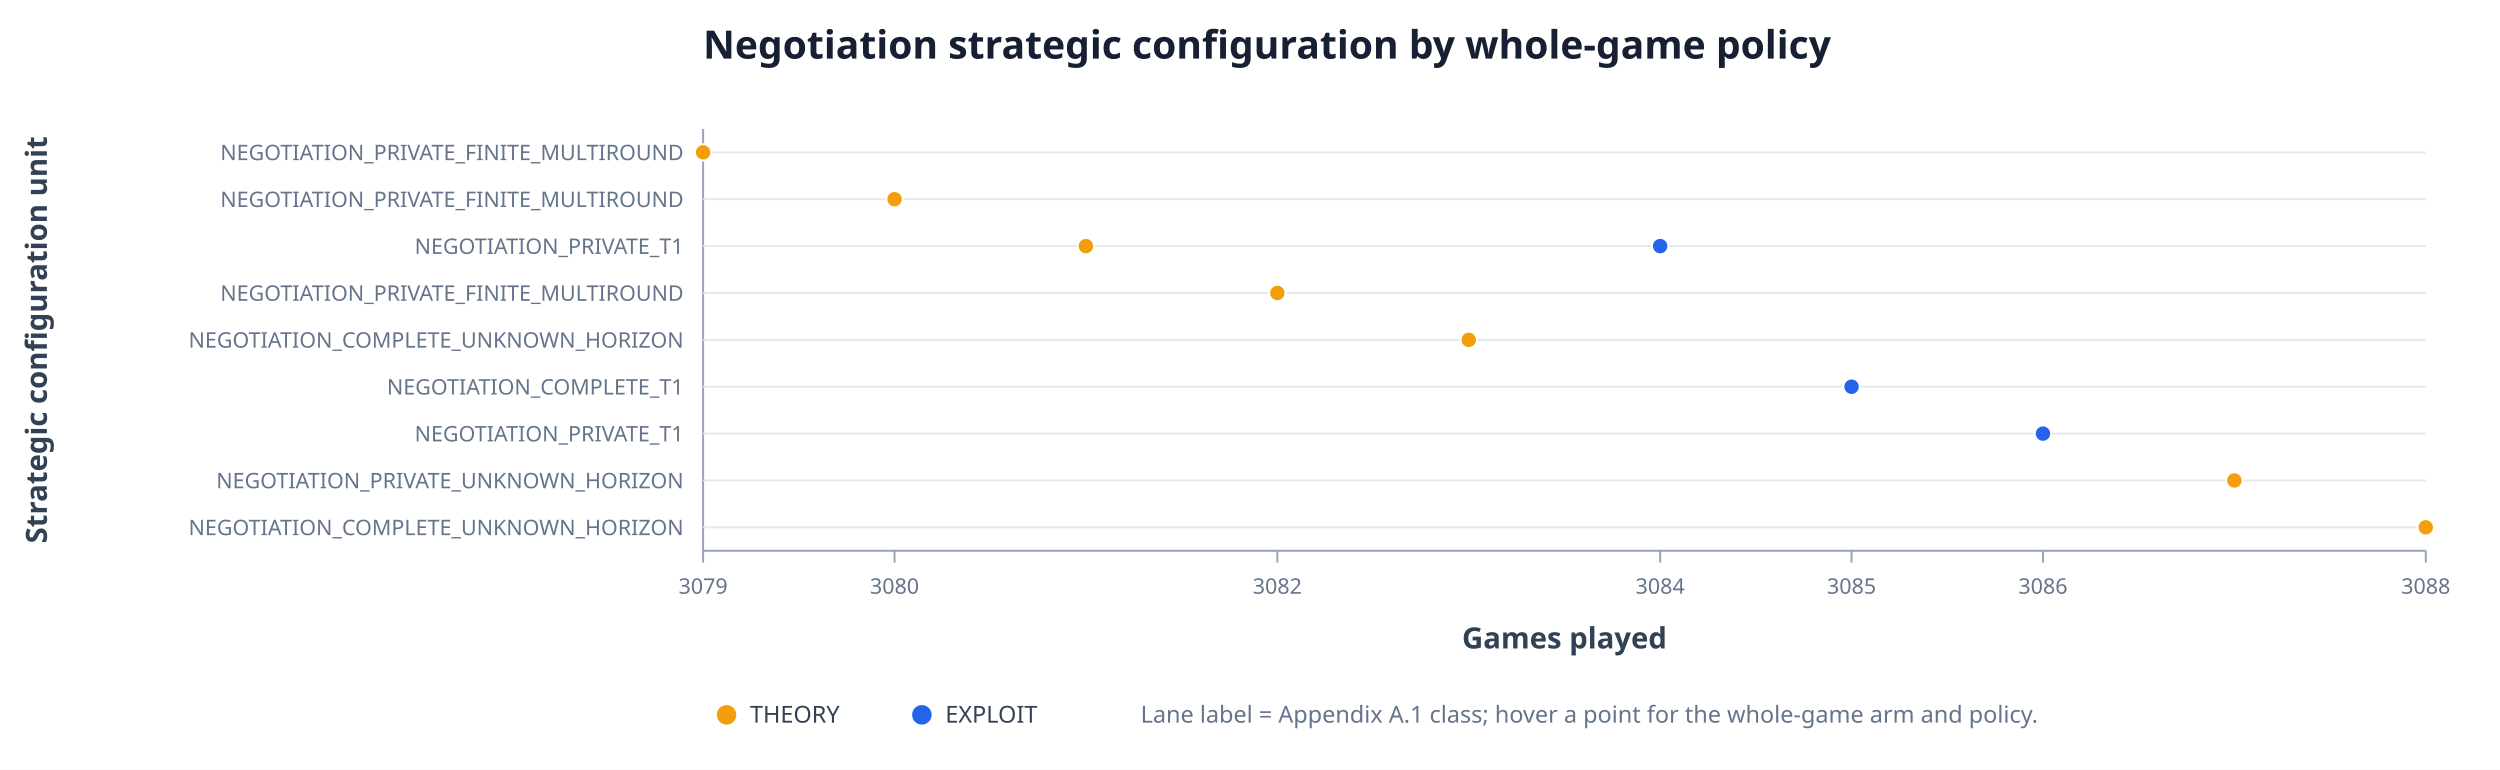
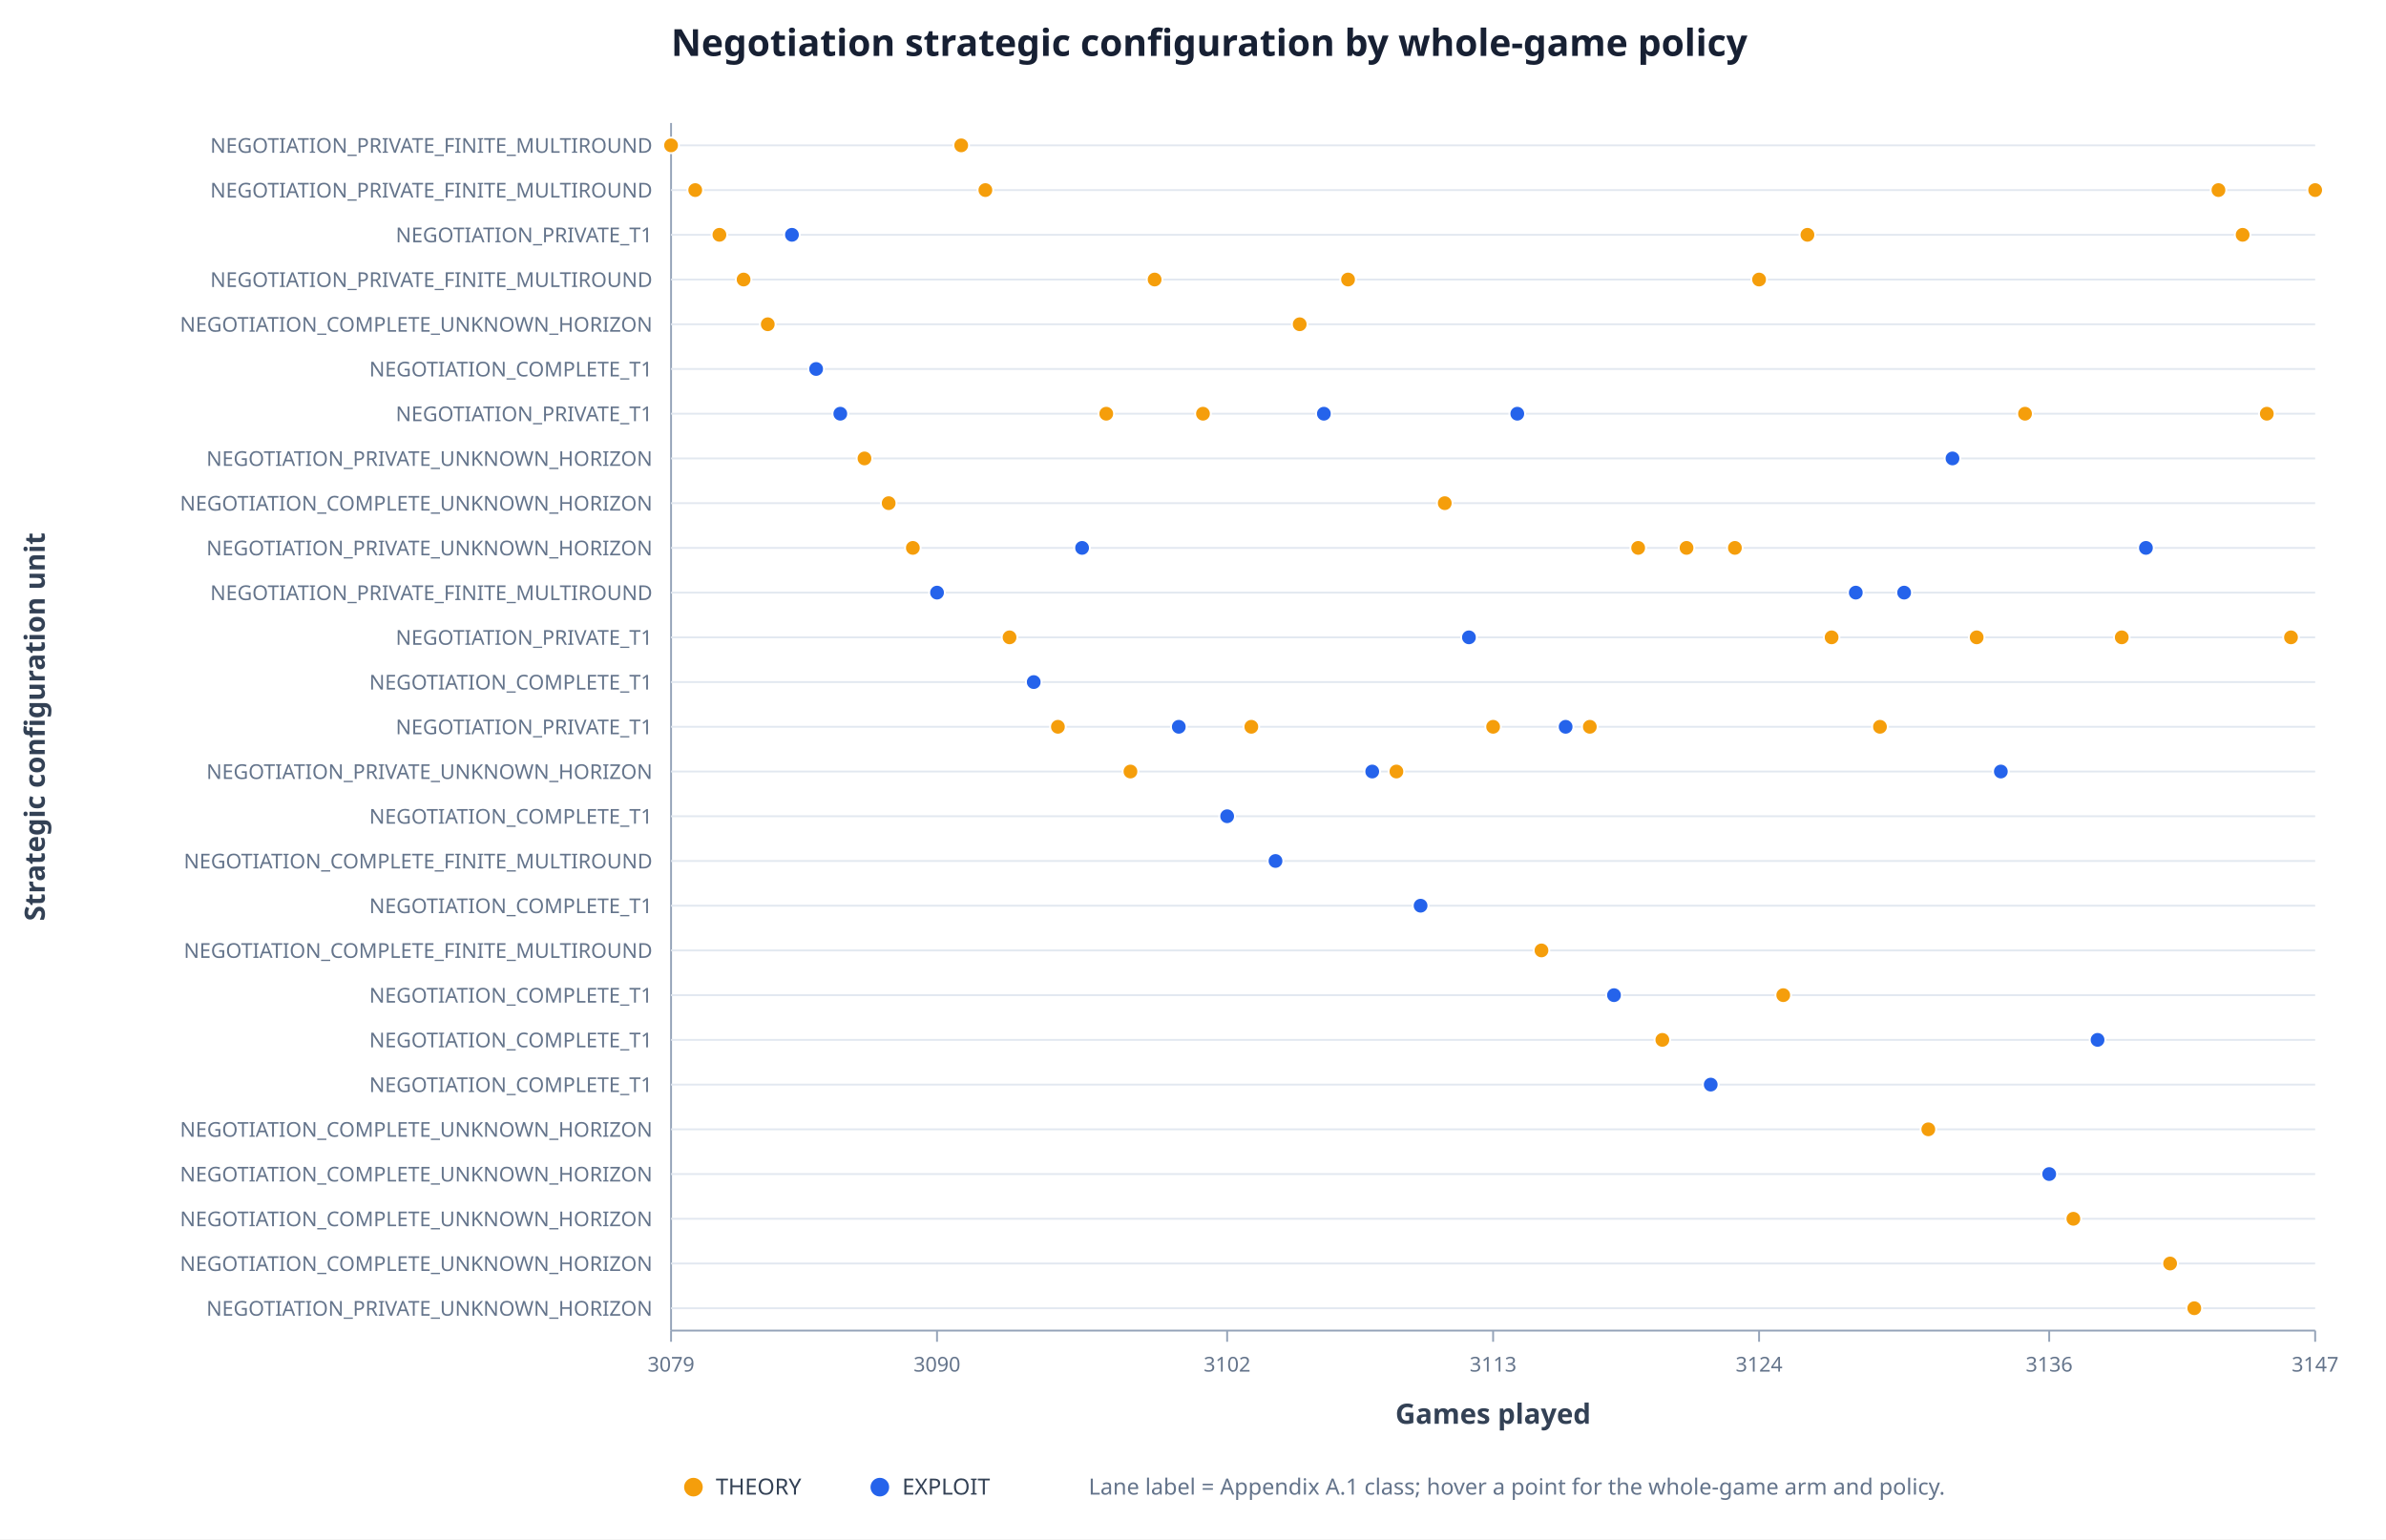
- <svg xmlns="http://www.w3.org/2000/svg" width="1280" height="394" viewBox="0 0 1280 394" role="img">
-   <rect width="1280" height="394" fill="white" />
+ <svg xmlns="http://www.w3.org/2000/svg" width="1280" height="826" viewBox="0 0 1280 826" role="img">
+   <rect width="1280" height="826" fill="white" />
  <text x="360.0" y="30" font-family="system-ui,sans-serif" font-size="20" font-weight="700" fill="#172033">Negotiation strategic configuration by whole-game policy</text>
-   <line x1="360.0" y1="282.0" x2="1242.0" y2="282.0" stroke="#94a3b8" />
-   <line x1="360.0" y1="66.0" x2="360.0" y2="282.0" stroke="#94a3b8" />
-   <text x="801.0" y="332" text-anchor="middle" font-family="system-ui,sans-serif" font-size="15" font-weight="650" fill="#334155">Games played</text>
-   <text x="24" y="174.0" transform="rotate(-90 24 174.0)" text-anchor="middle" font-family="system-ui,sans-serif" font-size="15" font-weight="650" fill="#334155">Strategic configuration unit</text>
+   <line x1="360.0" y1="714.0" x2="1242.0" y2="714.0" stroke="#94a3b8" />
+   <line x1="360.0" y1="66.0" x2="360.0" y2="714.0" stroke="#94a3b8" />
+   <text x="801.0" y="764" text-anchor="middle" font-family="system-ui,sans-serif" font-size="15" font-weight="650" fill="#334155">Games played</text>
+   <text x="24" y="390.0" transform="rotate(-90 24 390.0)" text-anchor="middle" font-family="system-ui,sans-serif" font-size="15" font-weight="650" fill="#334155">Strategic configuration unit</text>
  <line x1="360.0" y1="78.00" x2="1242.0" y2="78.00" stroke="#e2e8f0" />
  <text x="350.0" y="82.00" text-anchor="end" font-family="system-ui,sans-serif" font-size="11" fill="#64748b">NEGOTIATION_PRIVATE_FINITE_MULTIROUND</text>
  <line x1="360.0" y1="102.00" x2="1242.0" y2="102.00" stroke="#e2e8f0" />
  <text x="350.0" y="106.00" text-anchor="end" font-family="system-ui,sans-serif" font-size="11" fill="#64748b">NEGOTIATION_PRIVATE_FINITE_MULTIROUND</text>
  <line x1="360.0" y1="126.00" x2="1242.0" y2="126.00" stroke="#e2e8f0" />
  <text x="350.0" y="130.00" text-anchor="end" font-family="system-ui,sans-serif" font-size="11" fill="#64748b">NEGOTIATION_PRIVATE_T1</text>
  <line x1="360.0" y1="150.00" x2="1242.0" y2="150.00" stroke="#e2e8f0" />
  <text x="350.0" y="154.00" text-anchor="end" font-family="system-ui,sans-serif" font-size="11" fill="#64748b">NEGOTIATION_PRIVATE_FINITE_MULTIROUND</text>
  <line x1="360.0" y1="174.00" x2="1242.0" y2="174.00" stroke="#e2e8f0" />
  <text x="350.0" y="178.00" text-anchor="end" font-family="system-ui,sans-serif" font-size="11" fill="#64748b">NEGOTIATION_COMPLETE_UNKNOWN_HORIZON</text>
  <line x1="360.0" y1="198.00" x2="1242.0" y2="198.00" stroke="#e2e8f0" />
  <text x="350.0" y="202.00" text-anchor="end" font-family="system-ui,sans-serif" font-size="11" fill="#64748b">NEGOTIATION_COMPLETE_T1</text>
  <line x1="360.0" y1="222.00" x2="1242.0" y2="222.00" stroke="#e2e8f0" />
  <text x="350.0" y="226.00" text-anchor="end" font-family="system-ui,sans-serif" font-size="11" fill="#64748b">NEGOTIATION_PRIVATE_T1</text>
  <line x1="360.0" y1="246.00" x2="1242.0" y2="246.00" stroke="#e2e8f0" />
  <text x="350.0" y="250.00" text-anchor="end" font-family="system-ui,sans-serif" font-size="11" fill="#64748b">NEGOTIATION_PRIVATE_UNKNOWN_HORIZON</text>
  <line x1="360.0" y1="270.00" x2="1242.0" y2="270.00" stroke="#e2e8f0" />
  <text x="350.0" y="274.00" text-anchor="end" font-family="system-ui,sans-serif" font-size="11" fill="#64748b">NEGOTIATION_COMPLETE_UNKNOWN_HORIZON</text>
-   <line x1="360.00" y1="282.0" x2="360.00" y2="288.0" stroke="#94a3b8" />
-   <text x="360.00" y="304.0" text-anchor="middle" font-family="system-ui,sans-serif" font-size="11" fill="#64748b">3079</text>
-   <line x1="458.00" y1="282.0" x2="458.00" y2="288.0" stroke="#94a3b8" />
-   <text x="458.00" y="304.0" text-anchor="middle" font-family="system-ui,sans-serif" font-size="11" fill="#64748b">3080</text>
-   <line x1="654.00" y1="282.0" x2="654.00" y2="288.0" stroke="#94a3b8" />
-   <text x="654.00" y="304.0" text-anchor="middle" font-family="system-ui,sans-serif" font-size="11" fill="#64748b">3082</text>
-   <line x1="850.00" y1="282.0" x2="850.00" y2="288.0" stroke="#94a3b8" />
-   <text x="850.00" y="304.0" text-anchor="middle" font-family="system-ui,sans-serif" font-size="11" fill="#64748b">3084</text>
-   <line x1="948.00" y1="282.0" x2="948.00" y2="288.0" stroke="#94a3b8" />
-   <text x="948.00" y="304.0" text-anchor="middle" font-family="system-ui,sans-serif" font-size="11" fill="#64748b">3085</text>
-   <line x1="1046.00" y1="282.0" x2="1046.00" y2="288.0" stroke="#94a3b8" />
-   <text x="1046.00" y="304.0" text-anchor="middle" font-family="system-ui,sans-serif" font-size="11" fill="#64748b">3086</text>
-   <line x1="1242.00" y1="282.0" x2="1242.00" y2="288.0" stroke="#94a3b8" />
-   <text x="1242.00" y="304.0" text-anchor="middle" font-family="system-ui,sans-serif" font-size="11" fill="#64748b">3088</text>
+   <line x1="360.0" y1="294.00" x2="1242.0" y2="294.00" stroke="#e2e8f0" />
+   <text x="350.0" y="298.00" text-anchor="end" font-family="system-ui,sans-serif" font-size="11" fill="#64748b">NEGOTIATION_PRIVATE_UNKNOWN_HORIZON</text>
+   <line x1="360.0" y1="318.00" x2="1242.0" y2="318.00" stroke="#e2e8f0" />
+   <text x="350.0" y="322.00" text-anchor="end" font-family="system-ui,sans-serif" font-size="11" fill="#64748b">NEGOTIATION_PRIVATE_FINITE_MULTIROUND</text>
+   <line x1="360.0" y1="342.00" x2="1242.0" y2="342.00" stroke="#e2e8f0" />
+   <text x="350.0" y="346.00" text-anchor="end" font-family="system-ui,sans-serif" font-size="11" fill="#64748b">NEGOTIATION_PRIVATE_T1</text>
+   <line x1="360.0" y1="366.00" x2="1242.0" y2="366.00" stroke="#e2e8f0" />
+   <text x="350.0" y="370.00" text-anchor="end" font-family="system-ui,sans-serif" font-size="11" fill="#64748b">NEGOTIATION_COMPLETE_T1</text>
+   <line x1="360.0" y1="390.00" x2="1242.0" y2="390.00" stroke="#e2e8f0" />
+   <text x="350.0" y="394.00" text-anchor="end" font-family="system-ui,sans-serif" font-size="11" fill="#64748b">NEGOTIATION_PRIVATE_T1</text>
+   <line x1="360.0" y1="414.00" x2="1242.0" y2="414.00" stroke="#e2e8f0" />
+   <text x="350.0" y="418.00" text-anchor="end" font-family="system-ui,sans-serif" font-size="11" fill="#64748b">NEGOTIATION_PRIVATE_UNKNOWN_HORIZON</text>
+   <line x1="360.0" y1="438.00" x2="1242.0" y2="438.00" stroke="#e2e8f0" />
+   <text x="350.0" y="442.00" text-anchor="end" font-family="system-ui,sans-serif" font-size="11" fill="#64748b">NEGOTIATION_COMPLETE_T1</text>
+   <line x1="360.0" y1="462.00" x2="1242.0" y2="462.00" stroke="#e2e8f0" />
+   <text x="350.0" y="466.00" text-anchor="end" font-family="system-ui,sans-serif" font-size="11" fill="#64748b">NEGOTIATION_COMPLETE_FINITE_MULTIROUND</text>
+   <line x1="360.0" y1="486.00" x2="1242.0" y2="486.00" stroke="#e2e8f0" />
+   <text x="350.0" y="490.00" text-anchor="end" font-family="system-ui,sans-serif" font-size="11" fill="#64748b">NEGOTIATION_COMPLETE_T1</text>
+   <line x1="360.0" y1="510.00" x2="1242.0" y2="510.00" stroke="#e2e8f0" />
+   <text x="350.0" y="514.00" text-anchor="end" font-family="system-ui,sans-serif" font-size="11" fill="#64748b">NEGOTIATION_COMPLETE_FINITE_MULTIROUND</text>
+   <line x1="360.0" y1="534.00" x2="1242.0" y2="534.00" stroke="#e2e8f0" />
+   <text x="350.0" y="538.00" text-anchor="end" font-family="system-ui,sans-serif" font-size="11" fill="#64748b">NEGOTIATION_COMPLETE_T1</text>
+   <line x1="360.0" y1="558.00" x2="1242.0" y2="558.00" stroke="#e2e8f0" />
+   <text x="350.0" y="562.00" text-anchor="end" font-family="system-ui,sans-serif" font-size="11" fill="#64748b">NEGOTIATION_COMPLETE_T1</text>
+   <line x1="360.0" y1="582.00" x2="1242.0" y2="582.00" stroke="#e2e8f0" />
+   <text x="350.0" y="586.00" text-anchor="end" font-family="system-ui,sans-serif" font-size="11" fill="#64748b">NEGOTIATION_COMPLETE_T1</text>
+   <line x1="360.0" y1="606.00" x2="1242.0" y2="606.00" stroke="#e2e8f0" />
+   <text x="350.0" y="610.00" text-anchor="end" font-family="system-ui,sans-serif" font-size="11" fill="#64748b">NEGOTIATION_COMPLETE_UNKNOWN_HORIZON</text>
+   <line x1="360.0" y1="630.00" x2="1242.0" y2="630.00" stroke="#e2e8f0" />
+   <text x="350.0" y="634.00" text-anchor="end" font-family="system-ui,sans-serif" font-size="11" fill="#64748b">NEGOTIATION_COMPLETE_UNKNOWN_HORIZON</text>
+   <line x1="360.0" y1="654.00" x2="1242.0" y2="654.00" stroke="#e2e8f0" />
+   <text x="350.0" y="658.00" text-anchor="end" font-family="system-ui,sans-serif" font-size="11" fill="#64748b">NEGOTIATION_COMPLETE_UNKNOWN_HORIZON</text>
+   <line x1="360.0" y1="678.00" x2="1242.0" y2="678.00" stroke="#e2e8f0" />
+   <text x="350.0" y="682.00" text-anchor="end" font-family="system-ui,sans-serif" font-size="11" fill="#64748b">NEGOTIATION_COMPLETE_UNKNOWN_HORIZON</text>
+   <line x1="360.0" y1="702.00" x2="1242.0" y2="702.00" stroke="#e2e8f0" />
+   <text x="350.0" y="706.00" text-anchor="end" font-family="system-ui,sans-serif" font-size="11" fill="#64748b">NEGOTIATION_PRIVATE_UNKNOWN_HORIZON</text>
+   <line x1="360.00" y1="714.0" x2="360.00" y2="720.0" stroke="#94a3b8" />
+   <text x="360.00" y="736.0" text-anchor="middle" font-family="system-ui,sans-serif" font-size="11" fill="#64748b">3079</text>
+   <line x1="502.68" y1="714.0" x2="502.68" y2="720.0" stroke="#94a3b8" />
+   <text x="502.68" y="736.0" text-anchor="middle" font-family="system-ui,sans-serif" font-size="11" fill="#64748b">3090</text>
+   <line x1="658.32" y1="714.0" x2="658.32" y2="720.0" stroke="#94a3b8" />
+   <text x="658.32" y="736.0" text-anchor="middle" font-family="system-ui,sans-serif" font-size="11" fill="#64748b">3102</text>
+   <line x1="801.00" y1="714.0" x2="801.00" y2="720.0" stroke="#94a3b8" />
+   <text x="801.00" y="736.0" text-anchor="middle" font-family="system-ui,sans-serif" font-size="11" fill="#64748b">3113</text>
+   <line x1="943.68" y1="714.0" x2="943.68" y2="720.0" stroke="#94a3b8" />
+   <text x="943.68" y="736.0" text-anchor="middle" font-family="system-ui,sans-serif" font-size="11" fill="#64748b">3124</text>
+   <line x1="1099.32" y1="714.0" x2="1099.32" y2="720.0" stroke="#94a3b8" />
+   <text x="1099.32" y="736.0" text-anchor="middle" font-family="system-ui,sans-serif" font-size="11" fill="#64748b">3136</text>
+   <line x1="1242.00" y1="714.0" x2="1242.00" y2="720.0" stroke="#94a3b8" />
+   <text x="1242.00" y="736.0" text-anchor="middle" font-family="system-ui,sans-serif" font-size="11" fill="#64748b">3147</text>
  <circle cx="360.00" cy="78.00" r="4.2" fill="#f59e0b" stroke="white" stroke-width="1" />
-   <circle cx="458.00" cy="102.00" r="4.2" fill="#f59e0b" stroke="white" stroke-width="1" />
-   <circle cx="556.00" cy="126.00" r="4.2" fill="#f59e0b" stroke="white" stroke-width="1" />
-   <circle cx="654.00" cy="150.00" r="4.2" fill="#f59e0b" stroke="white" stroke-width="1" />
-   <circle cx="752.00" cy="174.00" r="4.2" fill="#f59e0b" stroke="white" stroke-width="1" />
-   <circle cx="850.00" cy="126.00" r="4.2" fill="#2563eb" stroke="white" stroke-width="1" />
-   <circle cx="948.00" cy="198.00" r="4.2" fill="#2563eb" stroke="white" stroke-width="1" />
-   <circle cx="1046.00" cy="222.00" r="4.2" fill="#2563eb" stroke="white" stroke-width="1" />
-   <circle cx="1144.00" cy="246.00" r="4.2" fill="#f59e0b" stroke="white" stroke-width="1" />
-   <circle cx="1242.00" cy="270.00" r="4.2" fill="#f59e0b" stroke="white" stroke-width="1" />
-   <circle cx="372.0" cy="366" r="5" fill="#f59e0b" />
-   <text x="384.0" y="370" font-family="system-ui,sans-serif" font-size="12" fill="#334155">THEORY</text>
-   <circle cx="472.0" cy="366" r="5" fill="#2563eb" />
-   <text x="484.0" y="370" font-family="system-ui,sans-serif" font-size="12" fill="#334155">EXPLOIT</text>
-   <text x="584.0" y="370" font-family="system-ui,sans-serif" font-size="12" fill="#64748b">Lane label = Appendix A.1 class; hover a point for the whole-game arm and policy.</text>
+   <circle cx="372.97" cy="102.00" r="4.2" fill="#f59e0b" stroke="white" stroke-width="1" />
+   <circle cx="385.94" cy="126.00" r="4.2" fill="#f59e0b" stroke="white" stroke-width="1" />
+   <circle cx="398.91" cy="150.00" r="4.2" fill="#f59e0b" stroke="white" stroke-width="1" />
+   <circle cx="411.88" cy="174.00" r="4.2" fill="#f59e0b" stroke="white" stroke-width="1" />
+   <circle cx="424.85" cy="126.00" r="4.2" fill="#2563eb" stroke="white" stroke-width="1" />
+   <circle cx="437.82" cy="198.00" r="4.2" fill="#2563eb" stroke="white" stroke-width="1" />
+   <circle cx="450.79" cy="222.00" r="4.2" fill="#2563eb" stroke="white" stroke-width="1" />
+   <circle cx="463.76" cy="246.00" r="4.2" fill="#f59e0b" stroke="white" stroke-width="1" />
+   <circle cx="476.74" cy="270.00" r="4.2" fill="#f59e0b" stroke="white" stroke-width="1" />
+   <circle cx="489.71" cy="294.00" r="4.2" fill="#f59e0b" stroke="white" stroke-width="1" />
+   <circle cx="502.68" cy="318.00" r="4.2" fill="#2563eb" stroke="white" stroke-width="1" />
+   <circle cx="515.65" cy="78.00" r="4.2" fill="#f59e0b" stroke="white" stroke-width="1" />
+   <circle cx="528.62" cy="102.00" r="4.2" fill="#f59e0b" stroke="white" stroke-width="1" />
+   <circle cx="541.59" cy="342.00" r="4.2" fill="#f59e0b" stroke="white" stroke-width="1" />
+   <circle cx="554.56" cy="366.00" r="4.2" fill="#2563eb" stroke="white" stroke-width="1" />
+   <circle cx="567.53" cy="390.00" r="4.2" fill="#f59e0b" stroke="white" stroke-width="1" />
+   <circle cx="580.50" cy="294.00" r="4.2" fill="#2563eb" stroke="white" stroke-width="1" />
+   <circle cx="593.47" cy="222.00" r="4.2" fill="#f59e0b" stroke="white" stroke-width="1" />
+   <circle cx="606.44" cy="414.00" r="4.2" fill="#f59e0b" stroke="white" stroke-width="1" />
+   <circle cx="619.41" cy="150.00" r="4.2" fill="#f59e0b" stroke="white" stroke-width="1" />
+   <circle cx="632.38" cy="390.00" r="4.2" fill="#2563eb" stroke="white" stroke-width="1" />
+   <circle cx="645.35" cy="222.00" r="4.2" fill="#f59e0b" stroke="white" stroke-width="1" />
+   <circle cx="658.32" cy="438.00" r="4.2" fill="#2563eb" stroke="white" stroke-width="1" />
+   <circle cx="671.29" cy="390.00" r="4.2" fill="#f59e0b" stroke="white" stroke-width="1" />
+   <circle cx="684.26" cy="462.00" r="4.2" fill="#2563eb" stroke="white" stroke-width="1" />
+   <circle cx="697.24" cy="174.00" r="4.2" fill="#f59e0b" stroke="white" stroke-width="1" />
+   <circle cx="710.21" cy="222.00" r="4.2" fill="#2563eb" stroke="white" stroke-width="1" />
+   <circle cx="723.18" cy="150.00" r="4.2" fill="#f59e0b" stroke="white" stroke-width="1" />
+   <circle cx="736.15" cy="414.00" r="4.2" fill="#2563eb" stroke="white" stroke-width="1" />
+   <circle cx="749.12" cy="414.00" r="4.2" fill="#f59e0b" stroke="white" stroke-width="1" />
+   <circle cx="762.09" cy="486.00" r="4.2" fill="#2563eb" stroke="white" stroke-width="1" />
+   <circle cx="775.06" cy="270.00" r="4.2" fill="#f59e0b" stroke="white" stroke-width="1" />
+   <circle cx="788.03" cy="342.00" r="4.2" fill="#2563eb" stroke="white" stroke-width="1" />
+   <circle cx="801.00" cy="390.00" r="4.2" fill="#f59e0b" stroke="white" stroke-width="1" />
+   <circle cx="813.97" cy="222.00" r="4.2" fill="#2563eb" stroke="white" stroke-width="1" />
+   <circle cx="826.94" cy="510.00" r="4.2" fill="#f59e0b" stroke="white" stroke-width="1" />
+   <circle cx="839.91" cy="390.00" r="4.2" fill="#2563eb" stroke="white" stroke-width="1" />
+   <circle cx="852.88" cy="390.00" r="4.2" fill="#f59e0b" stroke="white" stroke-width="1" />
+   <circle cx="865.85" cy="534.00" r="4.2" fill="#2563eb" stroke="white" stroke-width="1" />
+   <circle cx="878.82" cy="294.00" r="4.2" fill="#f59e0b" stroke="white" stroke-width="1" />
+   <circle cx="891.79" cy="558.00" r="4.2" fill="#f59e0b" stroke="white" stroke-width="1" />
+   <circle cx="904.76" cy="294.00" r="4.2" fill="#f59e0b" stroke="white" stroke-width="1" />
+   <circle cx="917.74" cy="582.00" r="4.2" fill="#2563eb" stroke="white" stroke-width="1" />
+   <circle cx="930.71" cy="294.00" r="4.2" fill="#f59e0b" stroke="white" stroke-width="1" />
+   <circle cx="943.68" cy="150.00" r="4.2" fill="#f59e0b" stroke="white" stroke-width="1" />
+   <circle cx="956.65" cy="534.00" r="4.2" fill="#f59e0b" stroke="white" stroke-width="1" />
+   <circle cx="969.62" cy="126.00" r="4.2" fill="#f59e0b" stroke="white" stroke-width="1" />
+   <circle cx="982.59" cy="342.00" r="4.2" fill="#f59e0b" stroke="white" stroke-width="1" />
+   <circle cx="995.56" cy="318.00" r="4.2" fill="#2563eb" stroke="white" stroke-width="1" />
+   <circle cx="1008.53" cy="390.00" r="4.2" fill="#f59e0b" stroke="white" stroke-width="1" />
+   <circle cx="1021.50" cy="318.00" r="4.2" fill="#2563eb" stroke="white" stroke-width="1" />
+   <circle cx="1034.47" cy="606.00" r="4.2" fill="#f59e0b" stroke="white" stroke-width="1" />
+   <circle cx="1047.44" cy="246.00" r="4.2" fill="#2563eb" stroke="white" stroke-width="1" />
+   <circle cx="1060.41" cy="342.00" r="4.2" fill="#f59e0b" stroke="white" stroke-width="1" />
+   <circle cx="1073.38" cy="414.00" r="4.2" fill="#2563eb" stroke="white" stroke-width="1" />
+   <circle cx="1086.35" cy="222.00" r="4.2" fill="#f59e0b" stroke="white" stroke-width="1" />
+   <circle cx="1099.32" cy="630.00" r="4.2" fill="#2563eb" stroke="white" stroke-width="1" />
+   <circle cx="1112.29" cy="654.00" r="4.2" fill="#f59e0b" stroke="white" stroke-width="1" />
+   <circle cx="1125.26" cy="558.00" r="4.2" fill="#2563eb" stroke="white" stroke-width="1" />
+   <circle cx="1138.24" cy="342.00" r="4.2" fill="#f59e0b" stroke="white" stroke-width="1" />
+   <circle cx="1151.21" cy="294.00" r="4.2" fill="#2563eb" stroke="white" stroke-width="1" />
+   <circle cx="1164.18" cy="678.00" r="4.2" fill="#f59e0b" stroke="white" stroke-width="1" />
+   <circle cx="1177.15" cy="702.00" r="4.2" fill="#f59e0b" stroke="white" stroke-width="1" />
+   <circle cx="1190.12" cy="102.00" r="4.2" fill="#f59e0b" stroke="white" stroke-width="1" />
+   <circle cx="1203.09" cy="126.00" r="4.2" fill="#f59e0b" stroke="white" stroke-width="1" />
+   <circle cx="1216.06" cy="222.00" r="4.2" fill="#f59e0b" stroke="white" stroke-width="1" />
+   <circle cx="1229.03" cy="342.00" r="4.2" fill="#f59e0b" stroke="white" stroke-width="1" />
+   <circle cx="1242.00" cy="102.00" r="4.2" fill="#f59e0b" stroke="white" stroke-width="1" />
+   <circle cx="372.0" cy="798" r="5" fill="#f59e0b" />
+   <text x="384.0" y="802" font-family="system-ui,sans-serif" font-size="12" fill="#334155">THEORY</text>
+   <circle cx="472.0" cy="798" r="5" fill="#2563eb" />
+   <text x="484.0" y="802" font-family="system-ui,sans-serif" font-size="12" fill="#334155">EXPLOIT</text>
+   <text x="584.0" y="802" font-family="system-ui,sans-serif" font-size="12" fill="#64748b">Lane label = Appendix A.1 class; hover a point for the whole-game arm and policy.</text>
</svg>
